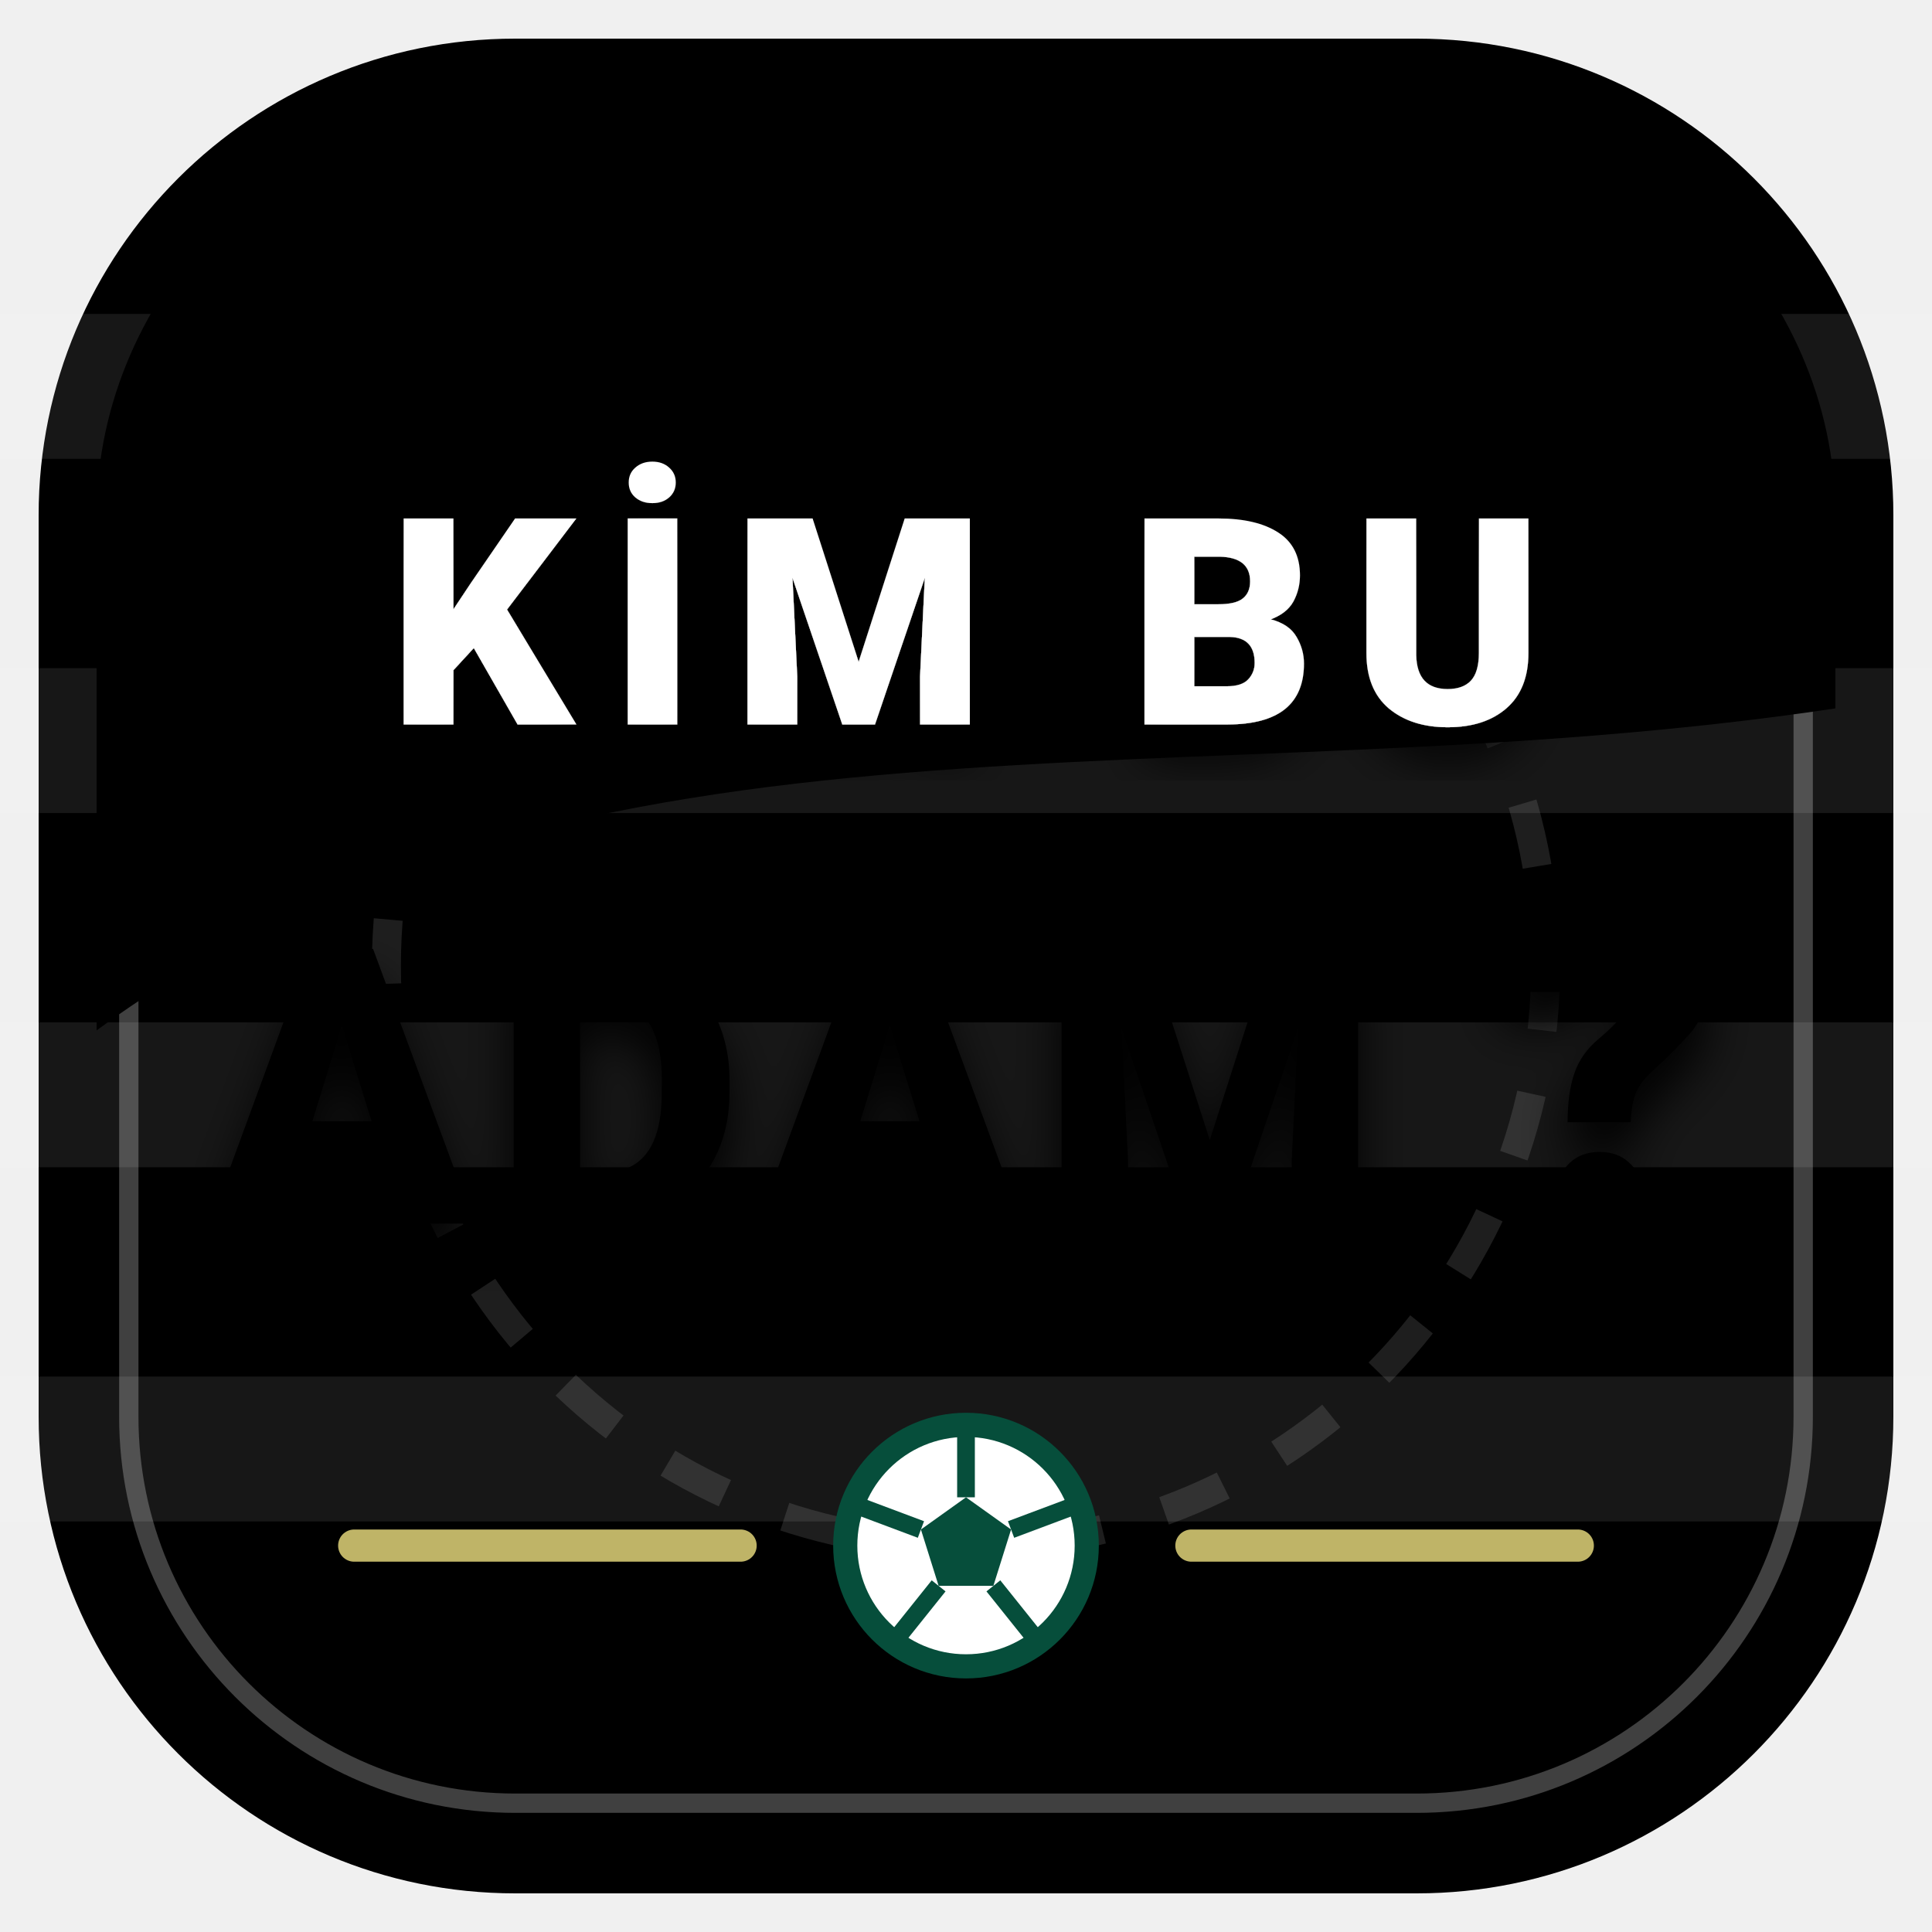
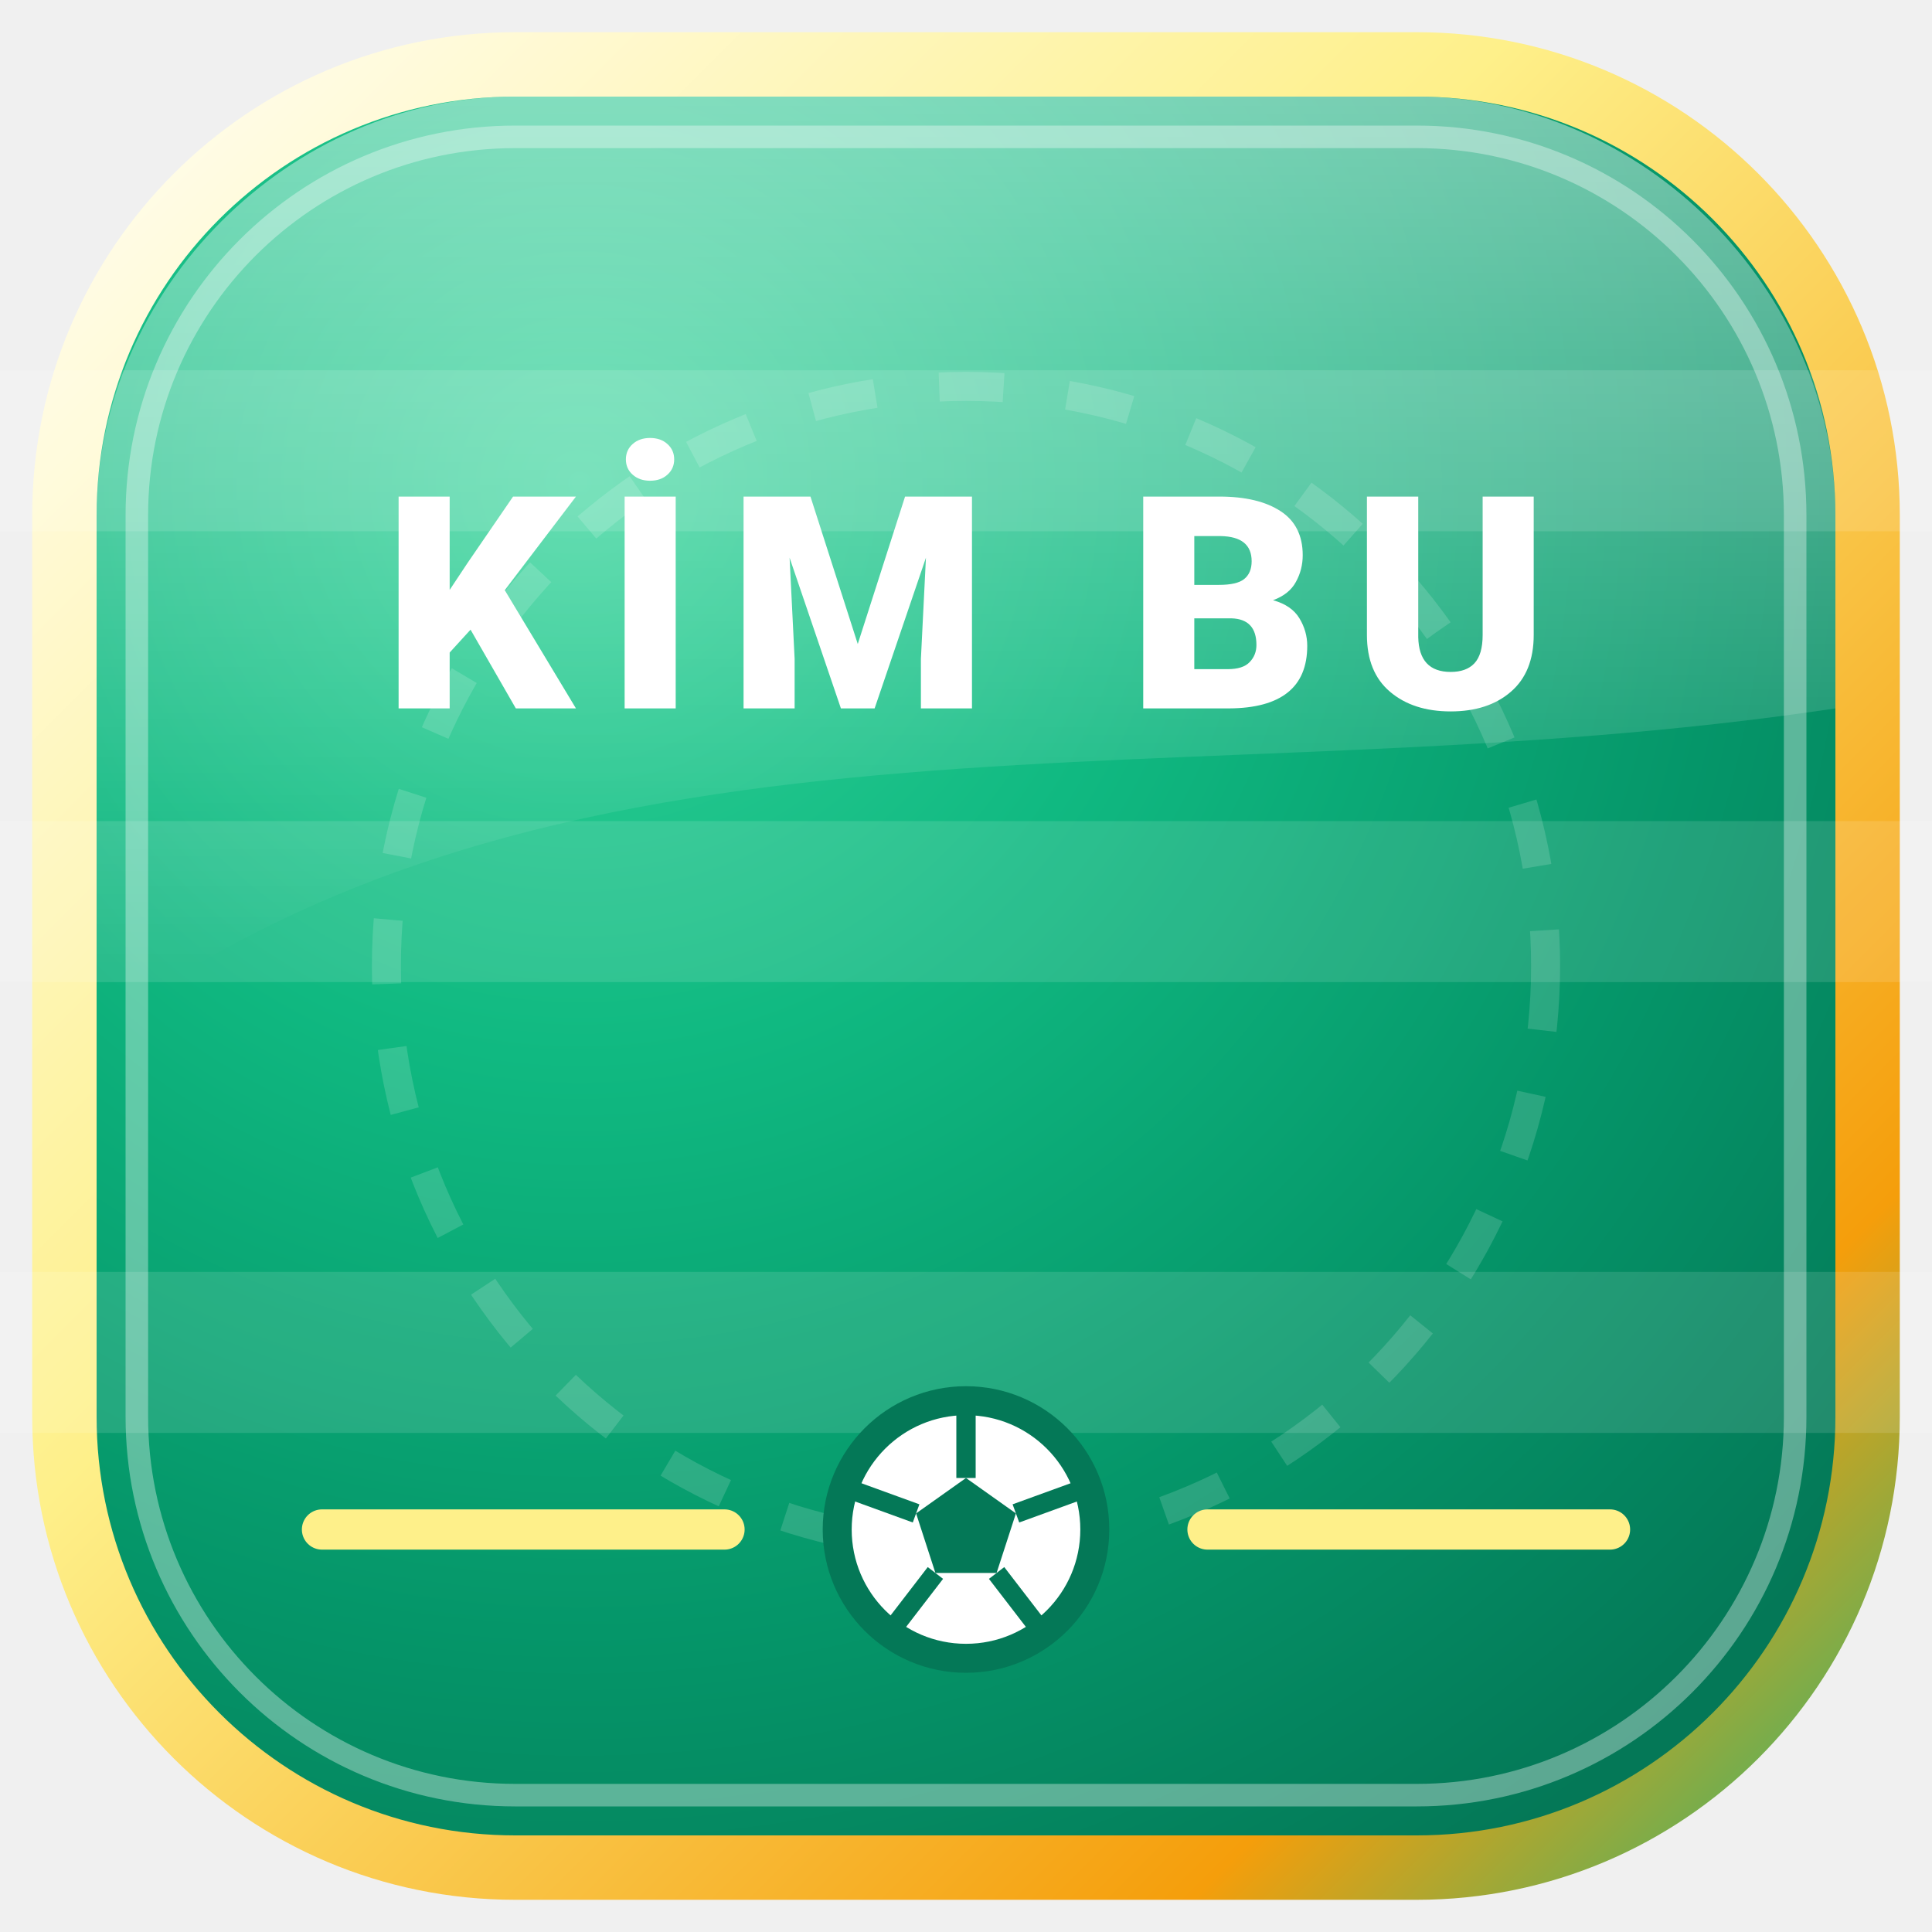
- <svg xmlns="http://www.w3.org/2000/svg" viewBox="0 0 120 120" width="512" height="512" fill="none">
+ <svg xmlns="http://www.w3.org/2000/svg" viewBox="0 0 120 120" fill="none">
  <defs>
-     <radialGradient id="squircleBg" cx="25%" cy="20%" r="90%" gradientUnits="userSpaceOnUse">
-       <stop offset="0%" stopColor="#10b981" />
-       <stop offset="35%" stopColor="#059669" />
-       <stop offset="75%" stopColor="#064e3b" />
-       <stop offset="100%" stopColor="#022c22" />
+     <radialGradient id="squircleBg" cx="30%" cy="25%" r="85%" gradientUnits="userSpaceOnUse">
+       <stop offset="0%" stop-color="#34d399" />
+       <stop offset="35%" stop-color="#10b981" />
+       <stop offset="70%" stop-color="#059669" />
+       <stop offset="100%" stop-color="#047857" />
    </radialGradient>
    <linearGradient id="squircleBorder" x1="0" y1="0" x2="120" y2="120" gradientUnits="userSpaceOnUse">
-       <stop offset="0%" stopColor="#a7f3d0" />
-       <stop offset="50%" stopColor="#ffffff" />
-       <stop offset="100%" stopColor="#047857" />
+       <stop offset="0%" stop-color="#ffffff" />
+       <stop offset="40%" stop-color="#fef08a" />
+       <stop offset="80%" stop-color="#f59e0b" />
+       <stop offset="100%" stop-color="#10b981" />
    </linearGradient>
    <linearGradient id="goldAdam" x1="0" y1="0" x2="0" y2="1">
-       <stop offset="0%" stopColor="#ffffff" />
-       <stop offset="35%" stopColor="#fef08a" />
-       <stop offset="100%" stopColor="#f59e0b" />
+       <stop offset="0%" stop-color="#ffffff" />
+       <stop offset="40%" stop-color="#fef08a" />
+       <stop offset="100%" stop-color="#f59e0b" />
    </linearGradient>
    <linearGradient id="neonQuestion" x1="0" y1="0" x2="0" y2="1">
-       <stop offset="0%" stopColor="#a7f3d0" />
-       <stop offset="100%" stopColor="#34d399" />
+       <stop offset="0%" stop-color="#ffffff" />
+       <stop offset="60%" stop-color="#6ee7b7" />
+       <stop offset="100%" stop-color="#10b981" />
    </linearGradient>
    <linearGradient id="topGloss" x1="60" y1="6" x2="60" y2="60" gradientUnits="userSpaceOnUse">
-       <stop offset="0%" stopColor="#ffffff" stopOpacity="0.45" />
-       <stop offset="100%" stopColor="#ffffff" stopOpacity="0" />
+       <stop offset="0%" stop-color="#ffffff" stop-opacity="0.45" />
+       <stop offset="100%" stop-color="#ffffff" stop-opacity="0" />
    </linearGradient>
-     <filter id="textShadow" x="-20%" y="-20%" width="140%" height="140%">
-       <feDropShadow dx="0" dy="2" stdDeviation="1.5" floodColor="#022c22" floodOpacity="0.8" />
-     </filter>
-     <filter id="questionGlow" x="-30%" y="-30%" width="160%" height="160%">
-       <feDropShadow dx="0" dy="0" stdDeviation="2" floodColor="#34d399" floodOpacity="0.9" />
-     </filter>
  </defs>
-   <rect x="4" y="4" width="112" height="112" rx="28" ry="28" fill="url(#squircleBg)" stroke="url(#squircleBorder)" stroke-width="3.2" />
-   <g opacity="0.09">
-     <line x1="0" y1="24" x2="120" y2="24" stroke="#ffffff" stroke-width="9" />
-     <line x1="0" y1="46" x2="120" y2="46" stroke="#ffffff" stroke-width="9" />
-     <line x1="0" y1="68" x2="120" y2="68" stroke="#ffffff" stroke-width="9" />
-     <line x1="0" y1="90" x2="120" y2="90" stroke="#ffffff" stroke-width="9" />
+   <rect x="4" y="4" width="112" height="112" rx="28" ry="28" fill="url(#squircleBg)" stroke="url(#squircleBorder)" stroke-width="4" />
+   <rect x="8.5" y="8.5" width="103" height="103" rx="23.5" ry="23.5" fill="none" stroke="#ffffff" stroke-width="1.4" stroke-opacity="0.35" />
+   <g opacity="0.12">
+     <line x1="0" y1="28" x2="120" y2="28" stroke="#ffffff" stroke-width="10" />
+     <line x1="0" y1="56" x2="120" y2="56" stroke="#ffffff" stroke-width="10" />
+     <line x1="0" y1="84" x2="120" y2="84" stroke="#ffffff" stroke-width="10" />
  </g>
-   <circle cx="60" cy="60" r="36" fill="none" stroke="#ffffff" stroke-width="1.8" stroke-opacity="0.12" stroke-dasharray="4 4" />
-   <rect x="8" y="8" width="104" height="104" rx="24" ry="24" fill="none" stroke="#ffffff" stroke-width="1.2" stroke-opacity="0.25" />
+   <circle cx="60" cy="60" r="36" fill="none" stroke="#ffffff" stroke-width="1.8" stroke-opacity="0.15" stroke-dasharray="4 4" />
  <path d="M 6 32 C 6 18, 18 6, 32 6 L 88 6 C 102 6, 114 18, 114 32 L 114 44 C 74 50, 36 42, 6 64 Z" fill="url(#topGloss)" />
-   <text x="60" y="45" text-anchor="middle" fill="#ffffff" font-family="system-ui, -apple-system, 'Segoe UI', Roboto, sans-serif" font-weight="900" font-size="18" letter-spacing="2.2" filter="url(#textShadow)">KİM BU</text>
-   <text x="60" y="76" text-anchor="middle" font-family="system-ui, -apple-system, 'Segoe UI', Roboto, sans-serif" font-weight="900" filter="url(#textShadow)">
-     <tspan fill="url(#goldAdam)" font-size="24" letter-spacing="1.2">ADAM</tspan>
-     <tspan fill="url(#neonQuestion)" font-size="28" dx="4" filter="url(#questionGlow)">?</tspan>
+   <text x="60" y="44" text-anchor="middle" fill="#ffffff" font-family="system-ui, -apple-system, BlinkMacSystemFont, 'Segoe UI', Roboto, sans-serif" font-weight="900" font-size="18.5" letter-spacing="2">KİM BU</text>
+   <text x="60" y="75" text-anchor="middle" font-family="system-ui, -apple-system, BlinkMacSystemFont, 'Segoe UI', Roboto, sans-serif" font-weight="900">
+     <tspan fill="url(#favGold)" font-size="24.5" letter-spacing="1">ADAM</tspan>
+     <tspan fill="url(#favNeon)" font-size="29" dx="3">?</tspan>
  </text>
-   <path d="M 22 96 L 46 96" stroke="#fef08a" stroke-width="2" stroke-linecap="round" stroke-opacity="0.75" />
-   <path d="M 74 96 L 98 96" stroke="#fef08a" stroke-width="2" stroke-linecap="round" stroke-opacity="0.75" />
-   <g transform="translate(60, 96)">
-     <circle cx="0" cy="0" r="7.5" fill="#ffffff" stroke="#064e3b" stroke-width="1.5" />
-     <polygon points="0,-3 2.8,-1 1.7,2.5 -1.7,2.5 -2.8,-1" fill="#064e3b" />
-     <line x1="0" y1="-3" x2="0" y2="-7.5" stroke="#064e3b" stroke-width="1.1" />
-     <line x1="2.8" y1="-1" x2="6.8" y2="-2.5" stroke="#064e3b" stroke-width="1.1" />
-     <line x1="1.7" y1="2.5" x2="4.5" y2="6" stroke="#064e3b" stroke-width="1.1" />
-     <line x1="-1.7" y1="2.5" x2="-4.5" y2="6" stroke="#064e3b" stroke-width="1.1" />
-     <line x1="-2.8" y1="-1" x2="-6.8" y2="-2.5" stroke="#064e3b" stroke-width="1.1" />
+   <path d="M 20 95 L 45 95" stroke="#fef08a" stroke-width="2.5" stroke-linecap="round" />
+   <path d="M 75 95 L 100 95" stroke="#fef08a" stroke-width="2.5" stroke-linecap="round" />
+   <g transform="translate(60, 95)">
+     <circle cx="0" cy="0" r="8" fill="#ffffff" stroke="#047857" stroke-width="1.8" />
+     <polygon points="0,-3.2 3.1,-1 1.9,2.7 -1.9,2.7 -3.1,-1" fill="#047857" />
+     <line x1="0" y1="-3.2" x2="0" y2="-8" stroke="#047857" stroke-width="1.2" />
+     <line x1="3.1" y1="-1" x2="7.5" y2="-2.6" stroke="#047857" stroke-width="1.2" />
+     <line x1="1.9" y1="2.7" x2="4.9" y2="6.6" stroke="#047857" stroke-width="1.2" />
+     <line x1="-1.9" y1="2.7" x2="-4.9" y2="6.6" stroke="#047857" stroke-width="1.2" />
+     <line x1="-3.1" y1="-1" x2="-7.5" y2="-2.6" stroke="#047857" stroke-width="1.2" />
  </g>
</svg>
